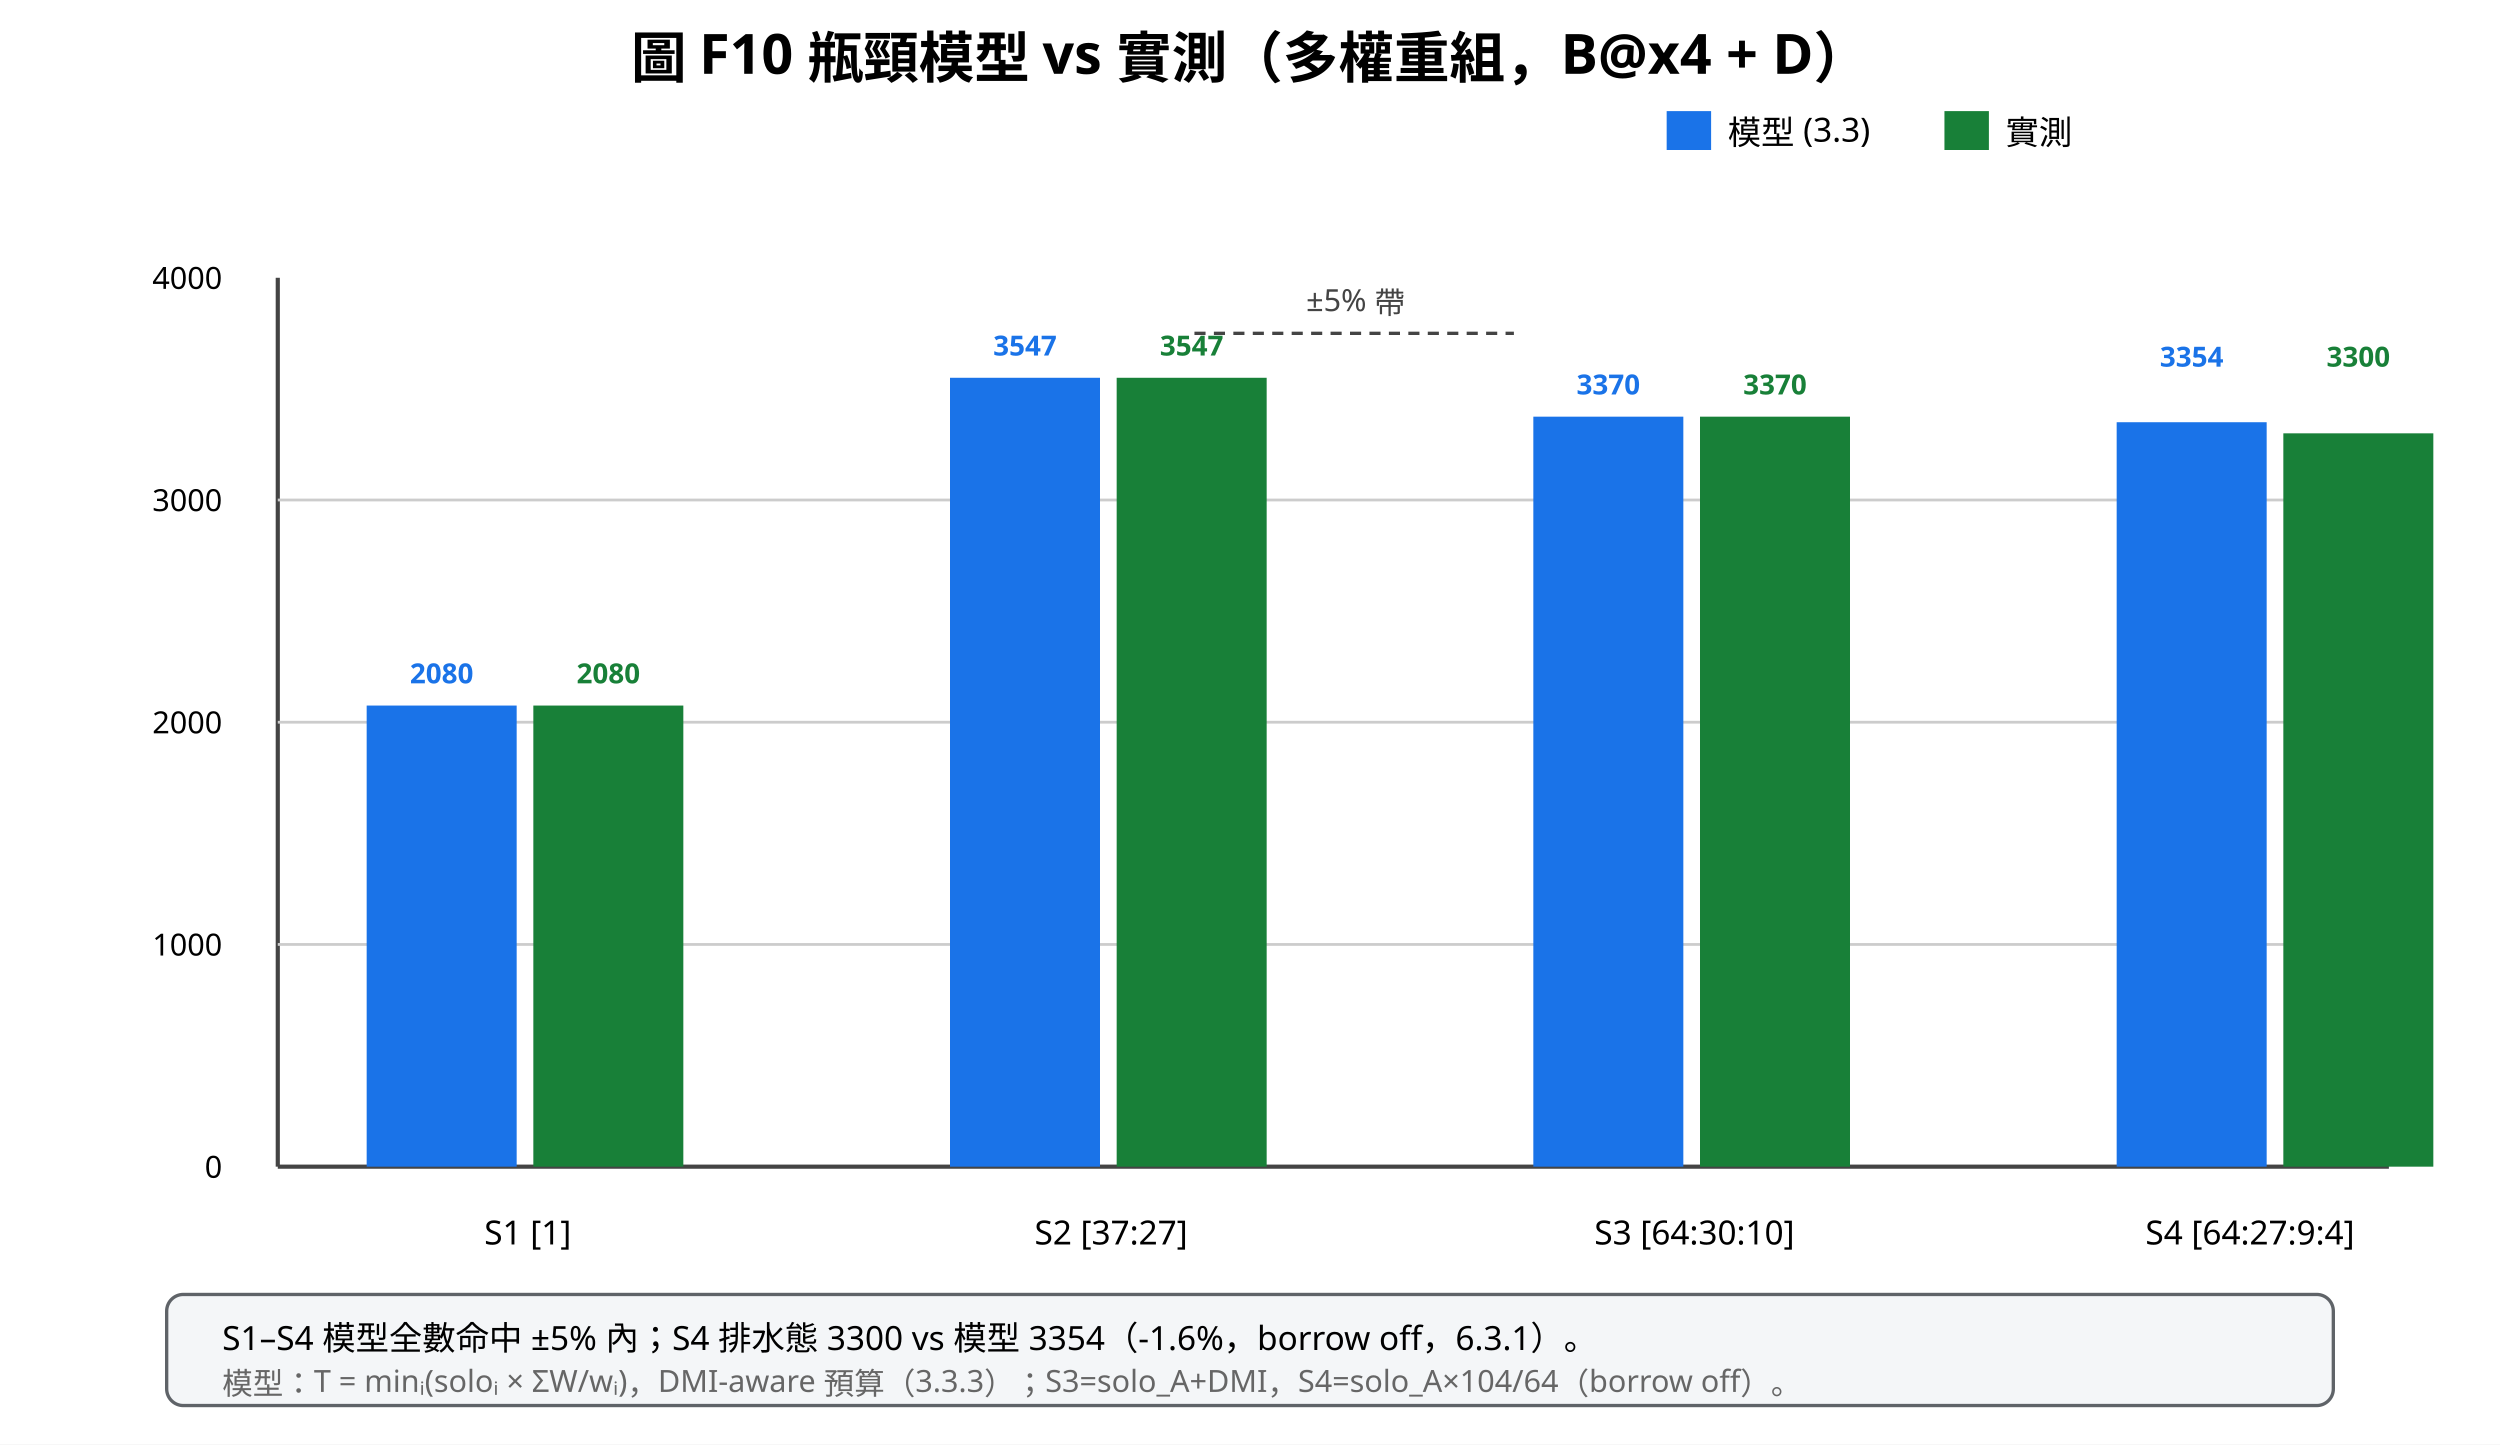
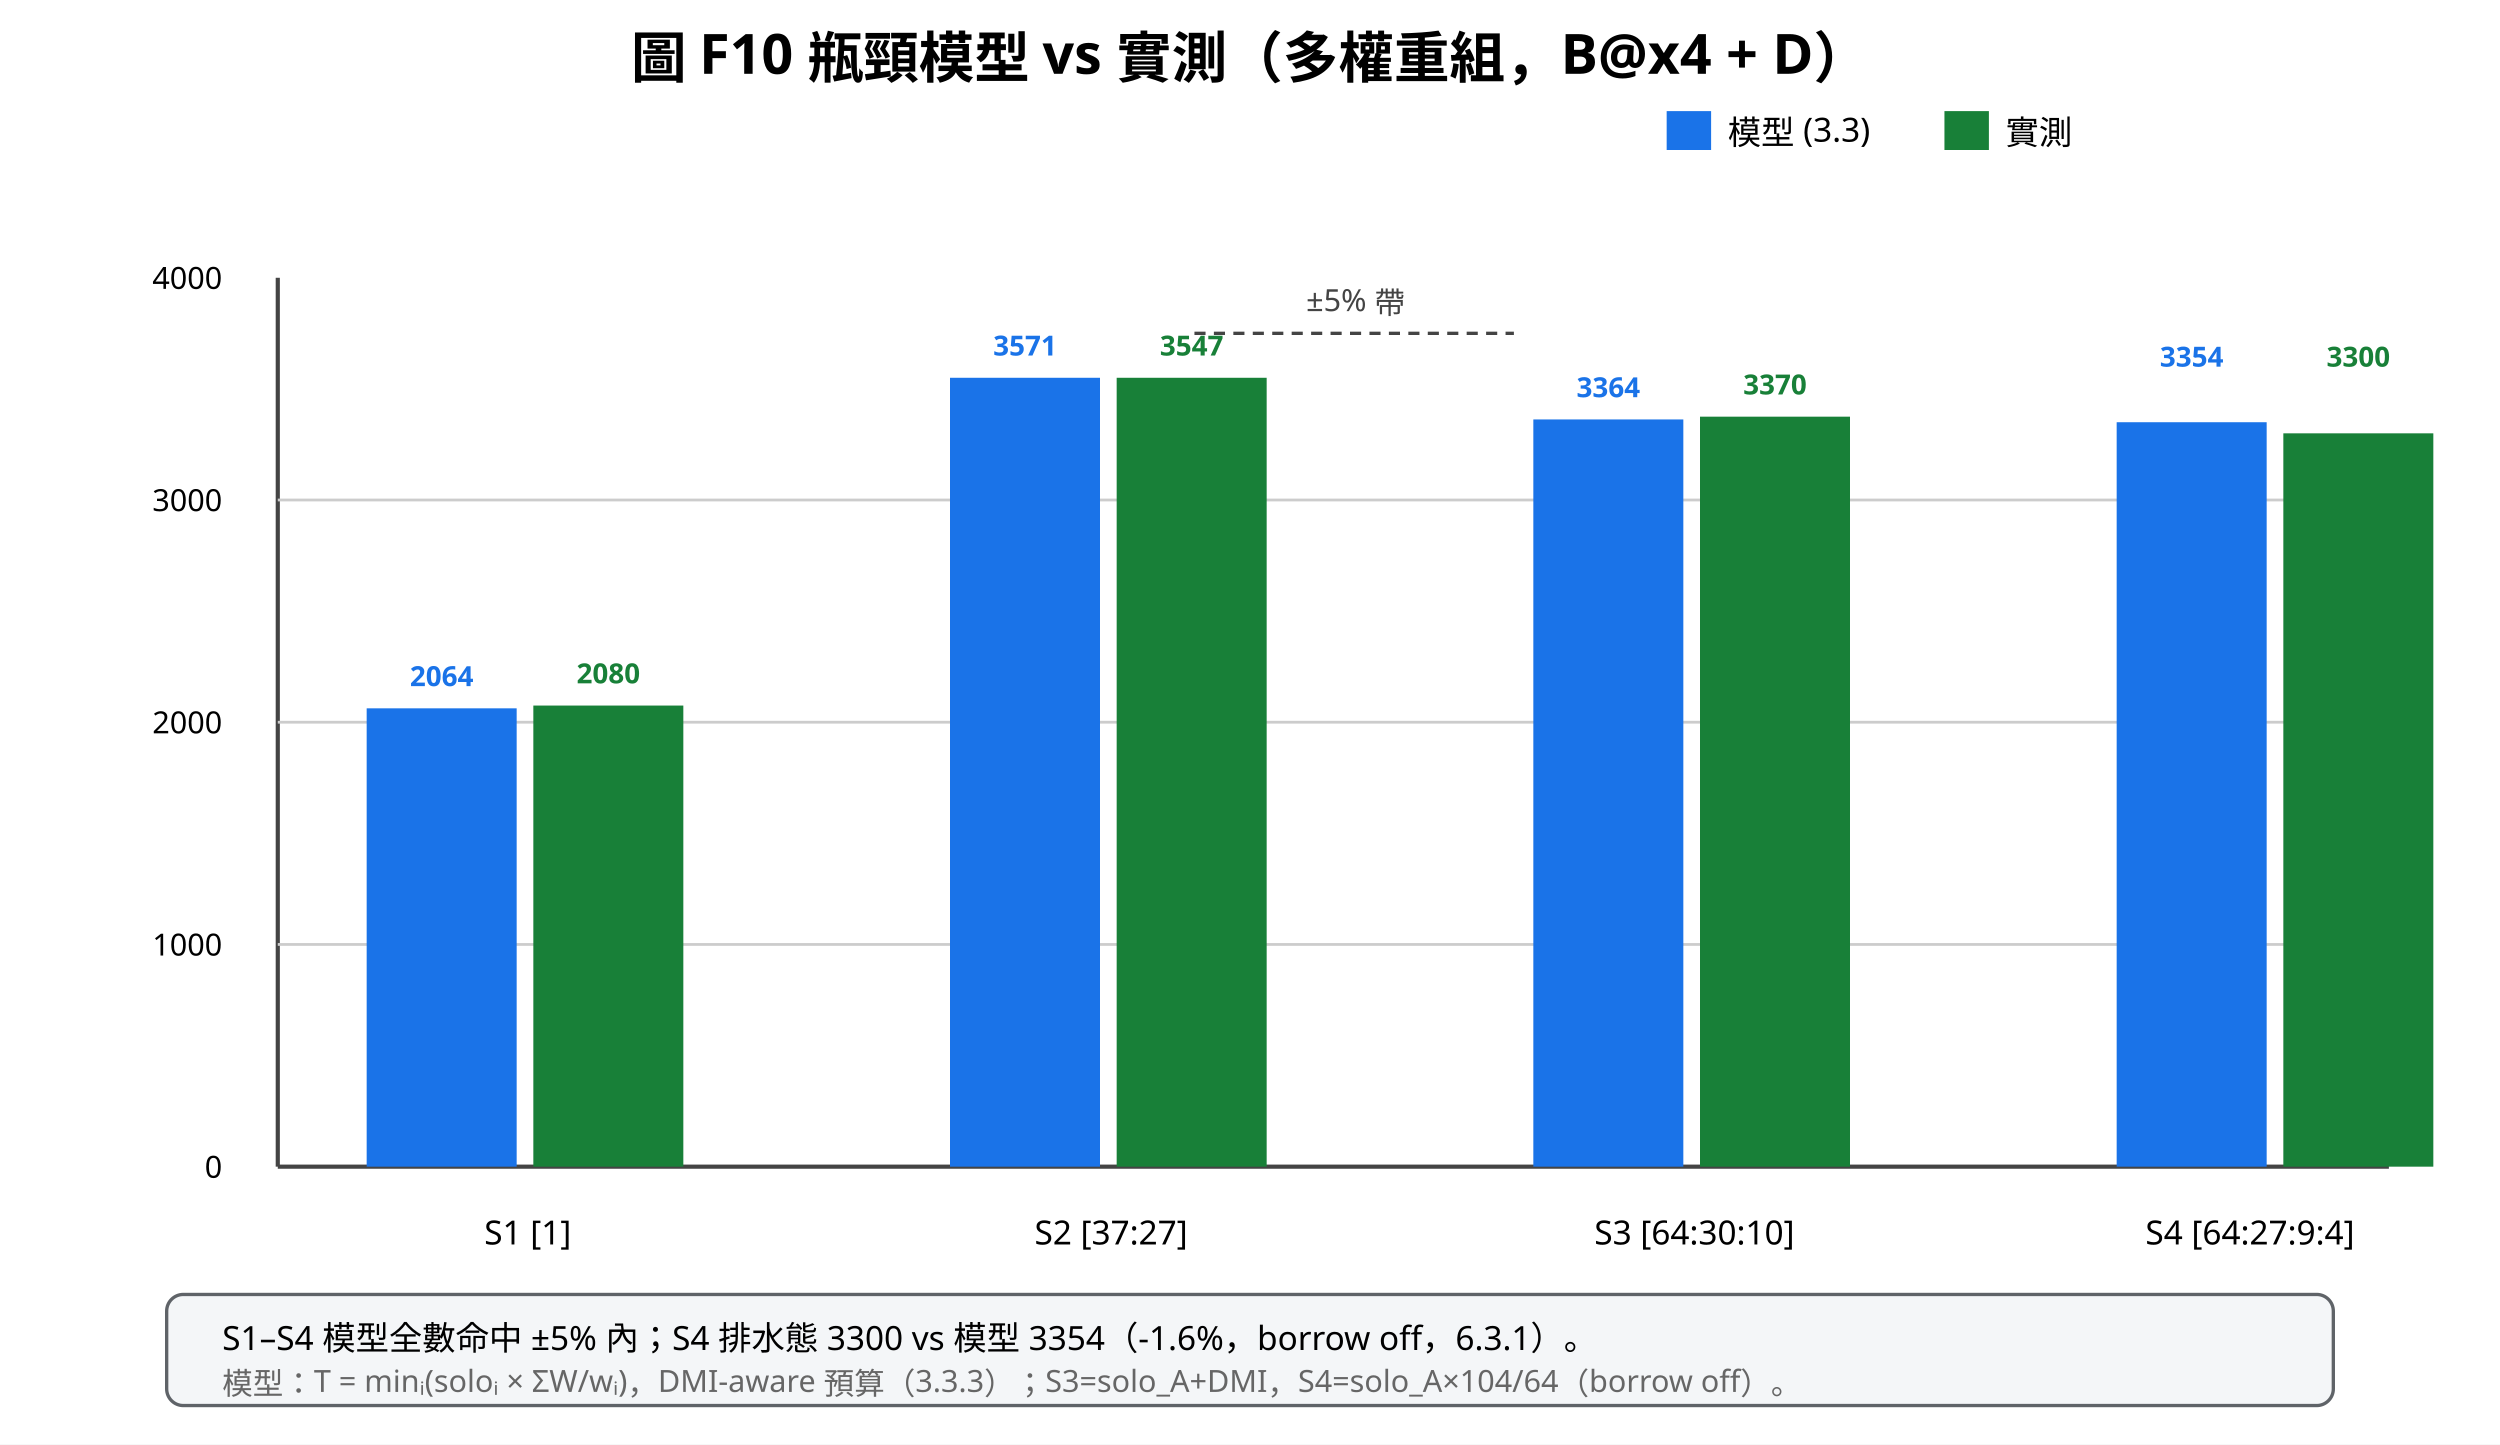
<svg xmlns="http://www.w3.org/2000/svg" viewBox="0 0 900 520" font-family="'Microsoft JhengHei','PingFang SC','SimHei',sans-serif">
  <rect width="900" height="520" fill="#ffffff" />
  <text x="450" y="28" text-anchor="middle" font-size="20" font-weight="bold">圖 F10 瓶頸模型 vs 實測（多權重組，B@x4 + D）</text>
  <rect x="600" y="40" width="16" height="14" fill="#1a73e8" />
  <text x="622" y="52" font-size="12">模型 (3.3)</text>
  <rect x="700" y="40" width="16" height="14" fill="#188038" />
  <text x="722" y="52" font-size="12">實測</text>
  <g font-size="11">
    <text x="80" y="104" text-anchor="end">4000</text>
    <text x="80" y="184" text-anchor="end">3000</text>
    <text x="80" y="264" text-anchor="end">2000</text>
    <text x="80" y="344" text-anchor="end">1000</text>
    <text x="80" y="424" text-anchor="end">0</text>
  </g>
  <line x1="100" y1="100" x2="100" y2="420" stroke="#444444" stroke-width="1.5" />
  <line x1="100" y1="420" x2="860" y2="420" stroke="#444444" stroke-width="1.5" />
  <g stroke="#cccccc" stroke-width="1">
    <line x1="100" y1="180" x2="860" y2="180" />
    <line x1="100" y1="260" x2="860" y2="260" />
    <line x1="100" y1="340" x2="860" y2="340" />
  </g>
-   <rect x="132" y="254" width="54" height="166" fill="#1a73e8" />
+   <rect x="132" y="255" width="54" height="165" fill="#1a73e8" />
  <rect x="192" y="254" width="54" height="166" fill="#188038" />
  <rect x="342" y="136" width="54" height="284" fill="#1a73e8" />
  <rect x="402" y="136" width="54" height="284" fill="#188038" />
-   <rect x="552" y="150" width="54" height="270" fill="#1a73e8" />
+   <rect x="552" y="151" width="54" height="269" fill="#1a73e8" />
  <rect x="612" y="150" width="54" height="270" fill="#188038" />
  <rect x="762" y="152" width="54" height="268" fill="#1a73e8" />
  <rect x="822" y="156" width="54" height="264" fill="#188038" />
  <g font-size="10" text-anchor="middle" font-weight="bold">
-     <text x="159" y="246" fill="#1a73e8">2080</text>
+     <text x="159" y="247" fill="#1a73e8">2064</text>
    <text x="219" y="246" fill="#188038">2080</text>
-     <text x="369" y="128" fill="#1a73e8">3547</text>
+     <text x="369" y="128" fill="#1a73e8">3571</text>
    <text x="429" y="128" fill="#188038">3547</text>
-     <text x="579" y="142" fill="#1a73e8">3370</text>
+     <text x="579" y="143" fill="#1a73e8">3364</text>
    <text x="639" y="142" fill="#188038">3370</text>
    <text x="789" y="132" fill="#1a73e8">3354</text>
    <text x="849" y="132" fill="#188038">3300</text>
  </g>
  <g font-size="12" text-anchor="middle">
    <text x="190" y="448">S1 [1]</text>
    <text x="400" y="448">S2 [37:27]</text>
    <text x="610" y="448">S3 [64:30:10]</text>
    <text x="810" y="448">S4 [64:27:9:4]</text>
  </g>
  <line x1="430" y1="120" x2="545" y2="120" stroke="#444444" stroke-width="1.2" stroke-dasharray="4,3" />
  <text x="488" y="112" text-anchor="middle" font-size="11" fill="#444444">±5% 帶</text>
  <rect x="60" y="466" width="780" height="40" rx="6" fill="#f4f6f8" stroke="#5f6368" stroke-width="1.2" />
  <text x="80" y="486" font-size="12">S1–S4 模型全數命中 ±5% 內；S4 排水態 3300 vs 模型 3354（-1.6%，borrow off，6.3.1）。</text>
  <text x="80" y="502" font-size="11" fill="#666666">模型：T = minᵢ(soloᵢ × ΣW/wᵢ)，DMI-aware 預算（3.3.3）；S3=solo_A+DMI，S4=solo_A×104/64（borrow off）。</text>
</svg>
